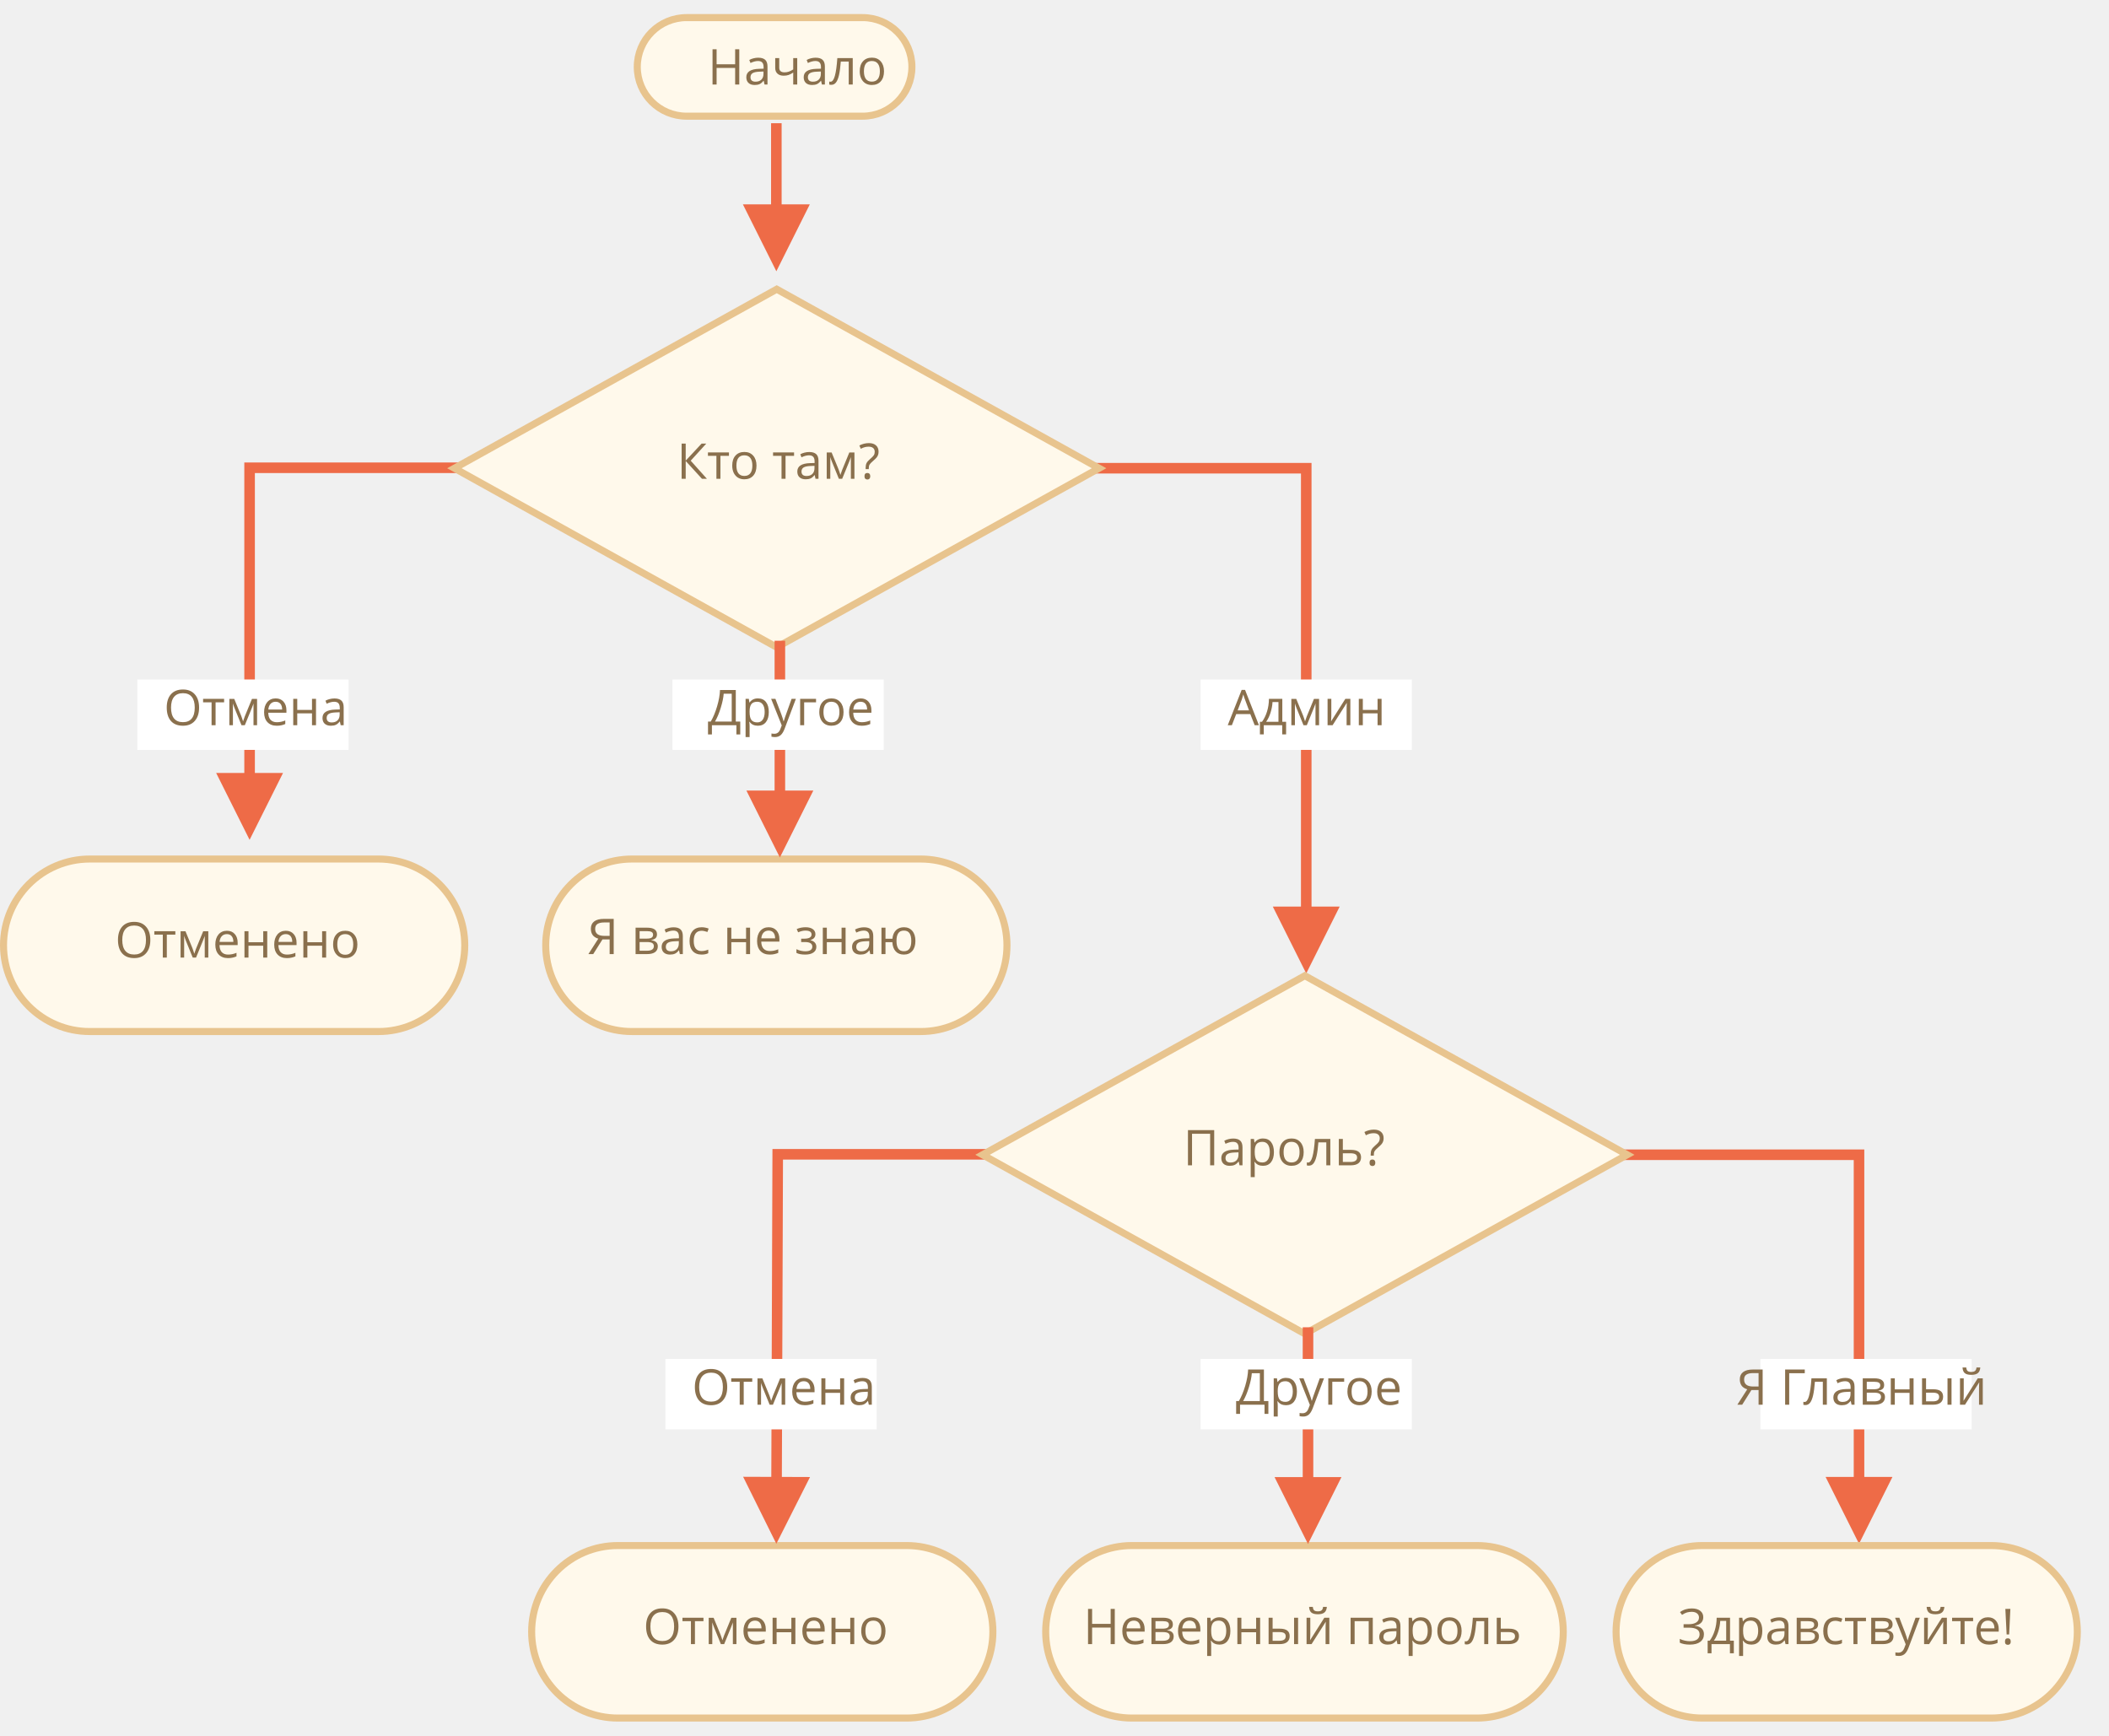
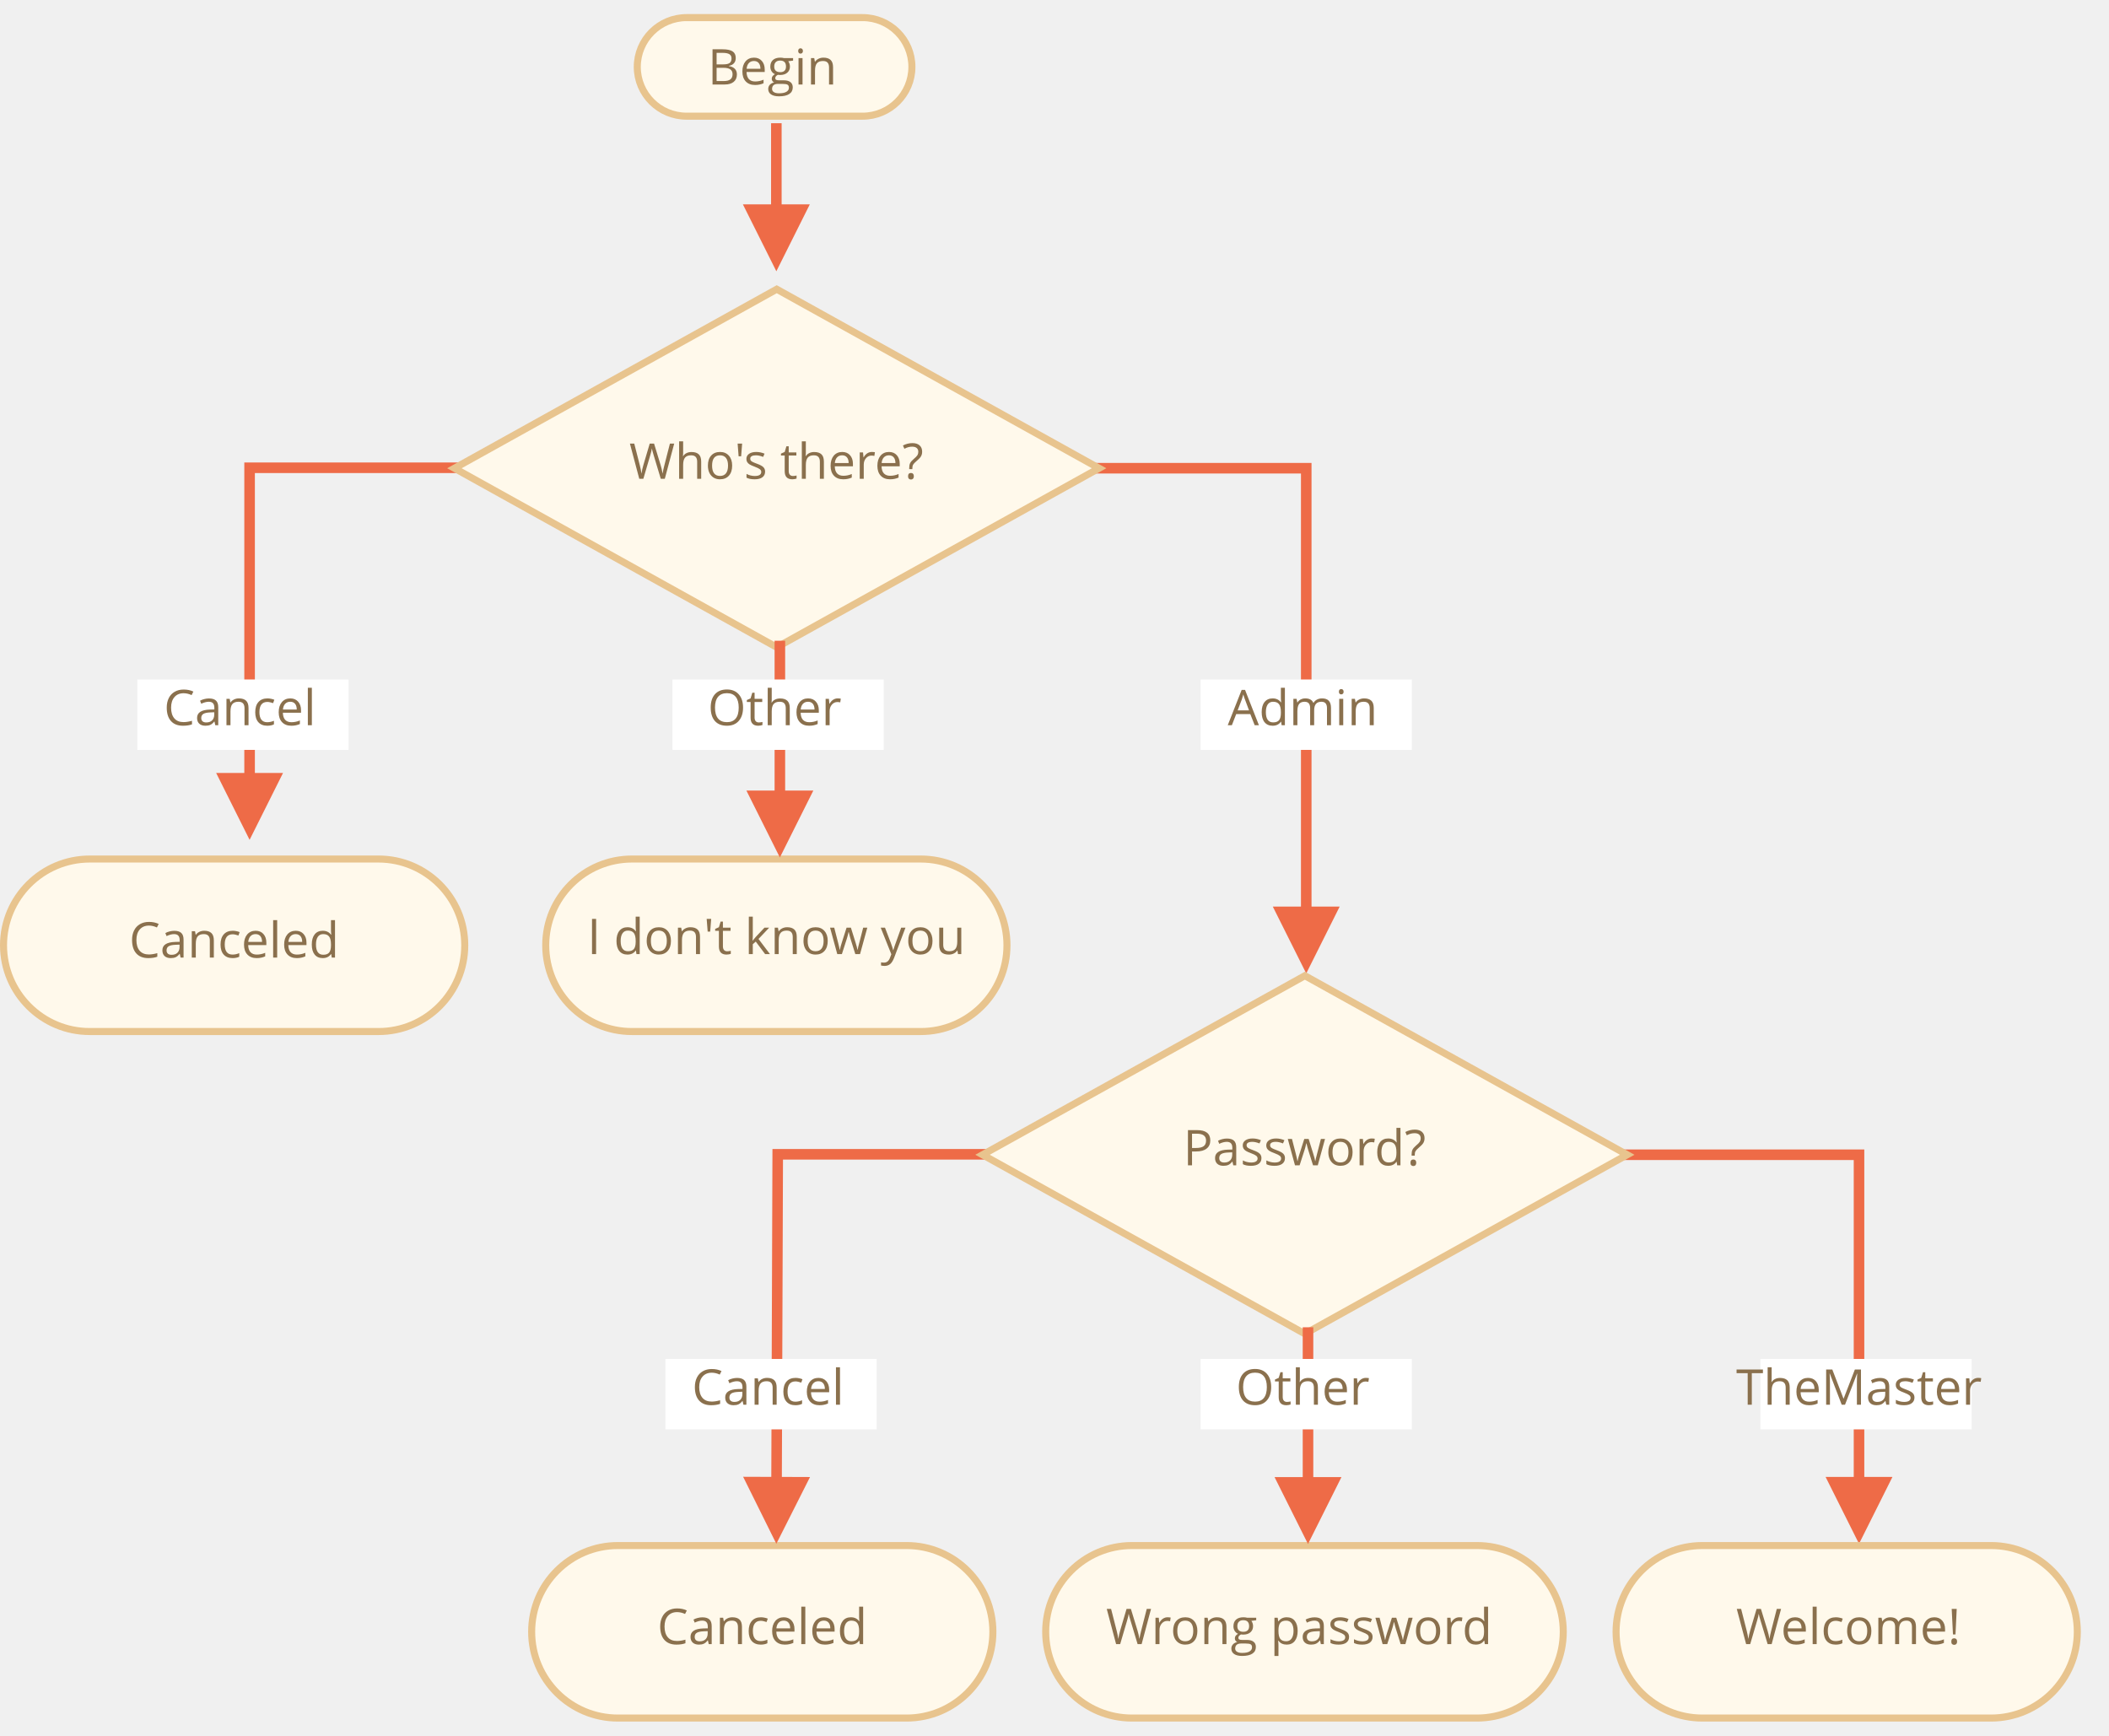
<svg xmlns="http://www.w3.org/2000/svg" width="599px" height="493px" viewBox="0 0 599 493" version="1.1">
  <g id="combined" stroke="none" stroke-width="1" fill="none" fill-rule="evenodd">
    <g id="ifelse_task.svg">
      <path id="Path-1218-Copy" d="M526.5,419.5 L526.5,329.5 L446,329.5 L444.5,329.5 L444.5,326.5 L529.5,326.5 L529.5,419.5 L537.5,419.5 L528,438.5 L518.5,419.5 L526.5,419.5 Z" fill="#EE6B47" fill-rule="nonzero" />
      <path id="Path-1218-Copy" d="M369.5,257.5 L369.5,134.5 L289,134.5 L287.5,134.5 L287.5,131.5 L372.5,131.5 L372.5,257.5 L380.5,257.5 L371,276.5 L361.5,257.5 L369.5,257.5 Z" fill="#EE6B47" fill-rule="nonzero" />
      <g id="Rectangle-1-+-Корень" transform="translate(180, 4)">
        <rect id="Rectangle-1" stroke="#E8C48E" stroke-width="2" fill="#FFF9EB" x="1" y="1" width="78" height="28" rx="14" />
        <text id="Begin" font-family="OpenSans-Regular, Open Sans" font-size="14" font-weight="normal" fill="#8A704D">
-           <tspan x="21" y="20">Начало</tspan>
+           <tspan x="21" y="20">Begin</tspan>
        </text>
      </g>
      <g id="Rectangle-1-+-Корень-Copy-2" transform="translate(0, 243)">
        <rect id="Rectangle-1" stroke="#E8C48E" stroke-width="2" fill="#FFF9EB" x="1" y="1" width="131" height="49" rx="24.5" />
        <text id="Canceled" font-family="OpenSans-Regular, Open Sans" font-size="14" font-weight="normal" fill="#8A704D">
-           <tspan x="32.647" y="29">Отменено</tspan>
+           <tspan x="36.647" y="29">Canceled</tspan>
        </text>
      </g>
      <g id="Rectangle-1-+-Корень-Copy-5" transform="translate(150, 438)">
        <rect id="Rectangle-1" stroke="#E8C48E" stroke-width="2" fill="#FFF9EB" x="1" y="1" width="131" height="49" rx="24.5" />
        <text id="Canceled" font-family="OpenSans-Regular, Open Sans" font-size="14" font-weight="normal" fill="#8A704D">
-           <tspan x="32.647" y="29">Отменено</tspan>
+           <tspan x="36.647" y="29">Canceled</tspan>
        </text>
      </g>
      <g id="Rectangle-1-+-Корень-Copy-6" transform="translate(458, 438)">
        <rect id="Rectangle-1" stroke="#E8C48E" stroke-width="2" fill="#FFF9EB" x="1" y="1" width="131" height="49" rx="24.5" />
        <text id="Welcome!" font-family="OpenSans-Regular, Open Sans" font-size="14" font-weight="normal" fill="#8A704D">
-           <tspan x="18.593" y="29">Здравствуйте!</tspan>
+           <tspan x="35.093" y="29">Welcome!</tspan>
        </text>
      </g>
      <g id="Rectangle-1-+-Корень-Copy-4" transform="translate(154, 243)">
        <rect id="Rectangle-1" stroke="#E8C48E" stroke-width="2" fill="#FFF9EB" x="1" y="1" width="131" height="49" rx="24.5" />
        <text id="I-don't-know-you" font-family="OpenSans-Regular, Open Sans" font-size="14" font-weight="normal" fill="#8A704D">
-           <tspan x="12.773" y="28">Я вас не знаю</tspan>
+           <tspan x="12.773" y="28">I don't know you</tspan>
        </text>
      </g>
      <g id="Rectangle-1-+-Корень-Copy-7" transform="translate(296, 438)">
        <rect id="Rectangle-1" stroke="#E8C48E" stroke-width="2" fill="#FFF9EB" x="1" y="1" width="147" height="49" rx="24.5" />
        <text id="Wrong-password" font-family="OpenSans-Regular, Open Sans" font-size="14" font-weight="normal" fill="#8A704D">
-           <tspan x="11.652" y="29">Неверный пароль</tspan>
+           <tspan x="18.152" y="29">Wrong password</tspan>
        </text>
      </g>
      <path id="Line" d="M219,58.05 L219,35 L222,35 L222,58.05 L230,58.05 L220.5,77.05 L211,58.05 L219,58.05 Z" fill="#EE6B47" fill-rule="nonzero" />
      <path id="Path-1218" d="M69.389,219.548 L69.389,131.367 L131.691,131.367 L131.691,134.367 L72.389,134.367 L72.389,219.548 L80.389,219.548 L70.889,238.548 L61.389,219.548 L69.389,219.548 Z" fill="#EE6B47" fill-rule="nonzero" />
      <path id="Path-1218-Copy-2" d="M219.065,419.495 L219.394,326.367 L281.691,326.367 L281.691,329.367 L222.384,329.367 L222.065,419.505 L230.065,419.534 L220.498,438.5 L211.065,419.467 L219.065,419.495 Z" fill="#EE6B47" fill-rule="nonzero" />
      <g id="Rectangle-354-+-Каково-“официальное”" transform="translate(127, 81)">
        <path d="M2.059,52 L93.61,102.856 L185.161,52 L93.61,1.144 L2.059,52 Z" id="Rectangle-354" stroke="#E8C48E" stroke-width="2" fill="#FFF9EB" />
        <text id="Who's-there?" font-family="OpenSans-Regular, Open Sans" font-size="14" font-weight="normal" fill="#8A704D">
-           <tspan x="65.222" y="55">Кто там?</tspan>
+           <tspan x="51.722" y="55">Who's there?</tspan>
        </text>
      </g>
      <g id="Rectangle-354-+-Каково-“официальное”-Copy" transform="translate(277, 276)">
        <path d="M2.059,52 L93.61,102.856 L185.161,52 L93.61,1.144 L2.059,52 Z" id="Rectangle-354" stroke="#E8C48E" stroke-width="2" fill="#FFF9EB" />
        <text id="Password?" font-family="OpenSans-Regular, Open Sans" font-size="14" font-weight="normal" fill="#8A704D">
-           <tspan x="59.03" y="55">Пароль?</tspan>
+           <tspan x="59.03" y="55">Password?</tspan>
        </text>
      </g>
      <g id="Rectangle-356-+-Отмена" transform="translate(39, 191)">
        <rect id="Rectangle-356" fill="#FFFFFF" x="0" y="2" width="60" height="20" />
        <text id="Cancel" font-family="OpenSans-Regular, Open Sans" font-size="14" font-weight="normal" fill="#8A704D">
-           <tspan x="7.5" y="15">Отмена</tspan>
+           <tspan x="7.5" y="15">Cancel</tspan>
        </text>
      </g>
      <g id="Rectangle-356-+-Отмена-Copy" transform="translate(189, 384)">
        <rect id="Rectangle-356" fill="#FFFFFF" x="0" y="2" width="60" height="20" />
        <text id="Cancel" font-family="OpenSans-Regular, Open Sans" font-size="14" font-weight="normal" fill="#8A704D">
-           <tspan x="7.5" y="15">Отмена</tspan>
+           <tspan x="7.5" y="15">Cancel</tspan>
        </text>
      </g>
      <g id="Rectangle-356-Copy-+-“Админ”" transform="translate(341, 191)">
        <rect id="Rectangle-356-Copy" fill="#FFFFFF" x="0" y="2" width="60" height="20" />
        <text id="Admin" font-family="OpenSans-Regular, Open Sans" font-size="14" font-weight="normal" fill="#8A704D">
-           <tspan x="7.703" y="15">Админ</tspan>
+           <tspan x="7.703" y="15">Admin</tspan>
        </text>
      </g>
      <g id="Rectangle-356-Copy-+-“Админ”-Copy" transform="translate(493, 384)">
        <rect id="Rectangle-356-Copy" fill="#FFFFFF" x="7" y="2" width="60" height="20" />
        <text id="TheMaster" font-family="OpenSans-Regular, Open Sans" font-size="14" font-weight="normal" fill="#8A704D">
-           <tspan x="0.096" y="15">Я Главный</tspan>
+           <tspan x="0.096" y="15">TheMaster</tspan>
        </text>
      </g>
      <path id="Line" d="M220,224.56 L220,182 L223,182 L223,224.56 L231,224.56 L221.5,243.56 L212,224.56 L220,224.56 Z" fill="#EE6B47" fill-rule="nonzero" />
      <path id="Line-Copy-2" d="M370,419.56 L370,377 L373,377 L373,419.56 L381,419.56 L371.5,438.56 L362,419.56 L370,419.56 Z" fill="#EE6B47" fill-rule="nonzero" />
      <g id="Rectangle-356-Copy-2-+-“Админ”-Copy" transform="translate(191, 191)">
        <rect id="Rectangle-356-Copy-2" fill="#FFFFFF" x="0" y="2" width="60" height="20" />
        <text id="Other" font-family="OpenSans-Regular, Open Sans" font-size="14" font-weight="normal" fill="#8A704D">
-           <tspan x="9.996" y="15">Другое</tspan>
+           <tspan x="9.996" y="15">Other</tspan>
        </text>
      </g>
      <g id="Rectangle-356-Copy-2-+-“Админ”-Copy-Copy" transform="translate(341, 384)">
        <rect id="Rectangle-356-Copy-2" fill="#FFFFFF" x="0" y="2" width="60" height="20" />
        <text id="Other" font-family="OpenSans-Regular, Open Sans" font-size="14" font-weight="normal" fill="#8A704D">
-           <tspan x="9.996" y="15">Другое</tspan>
+           <tspan x="9.996" y="15">Other</tspan>
        </text>
      </g>
    </g>
  </g>
</svg>
